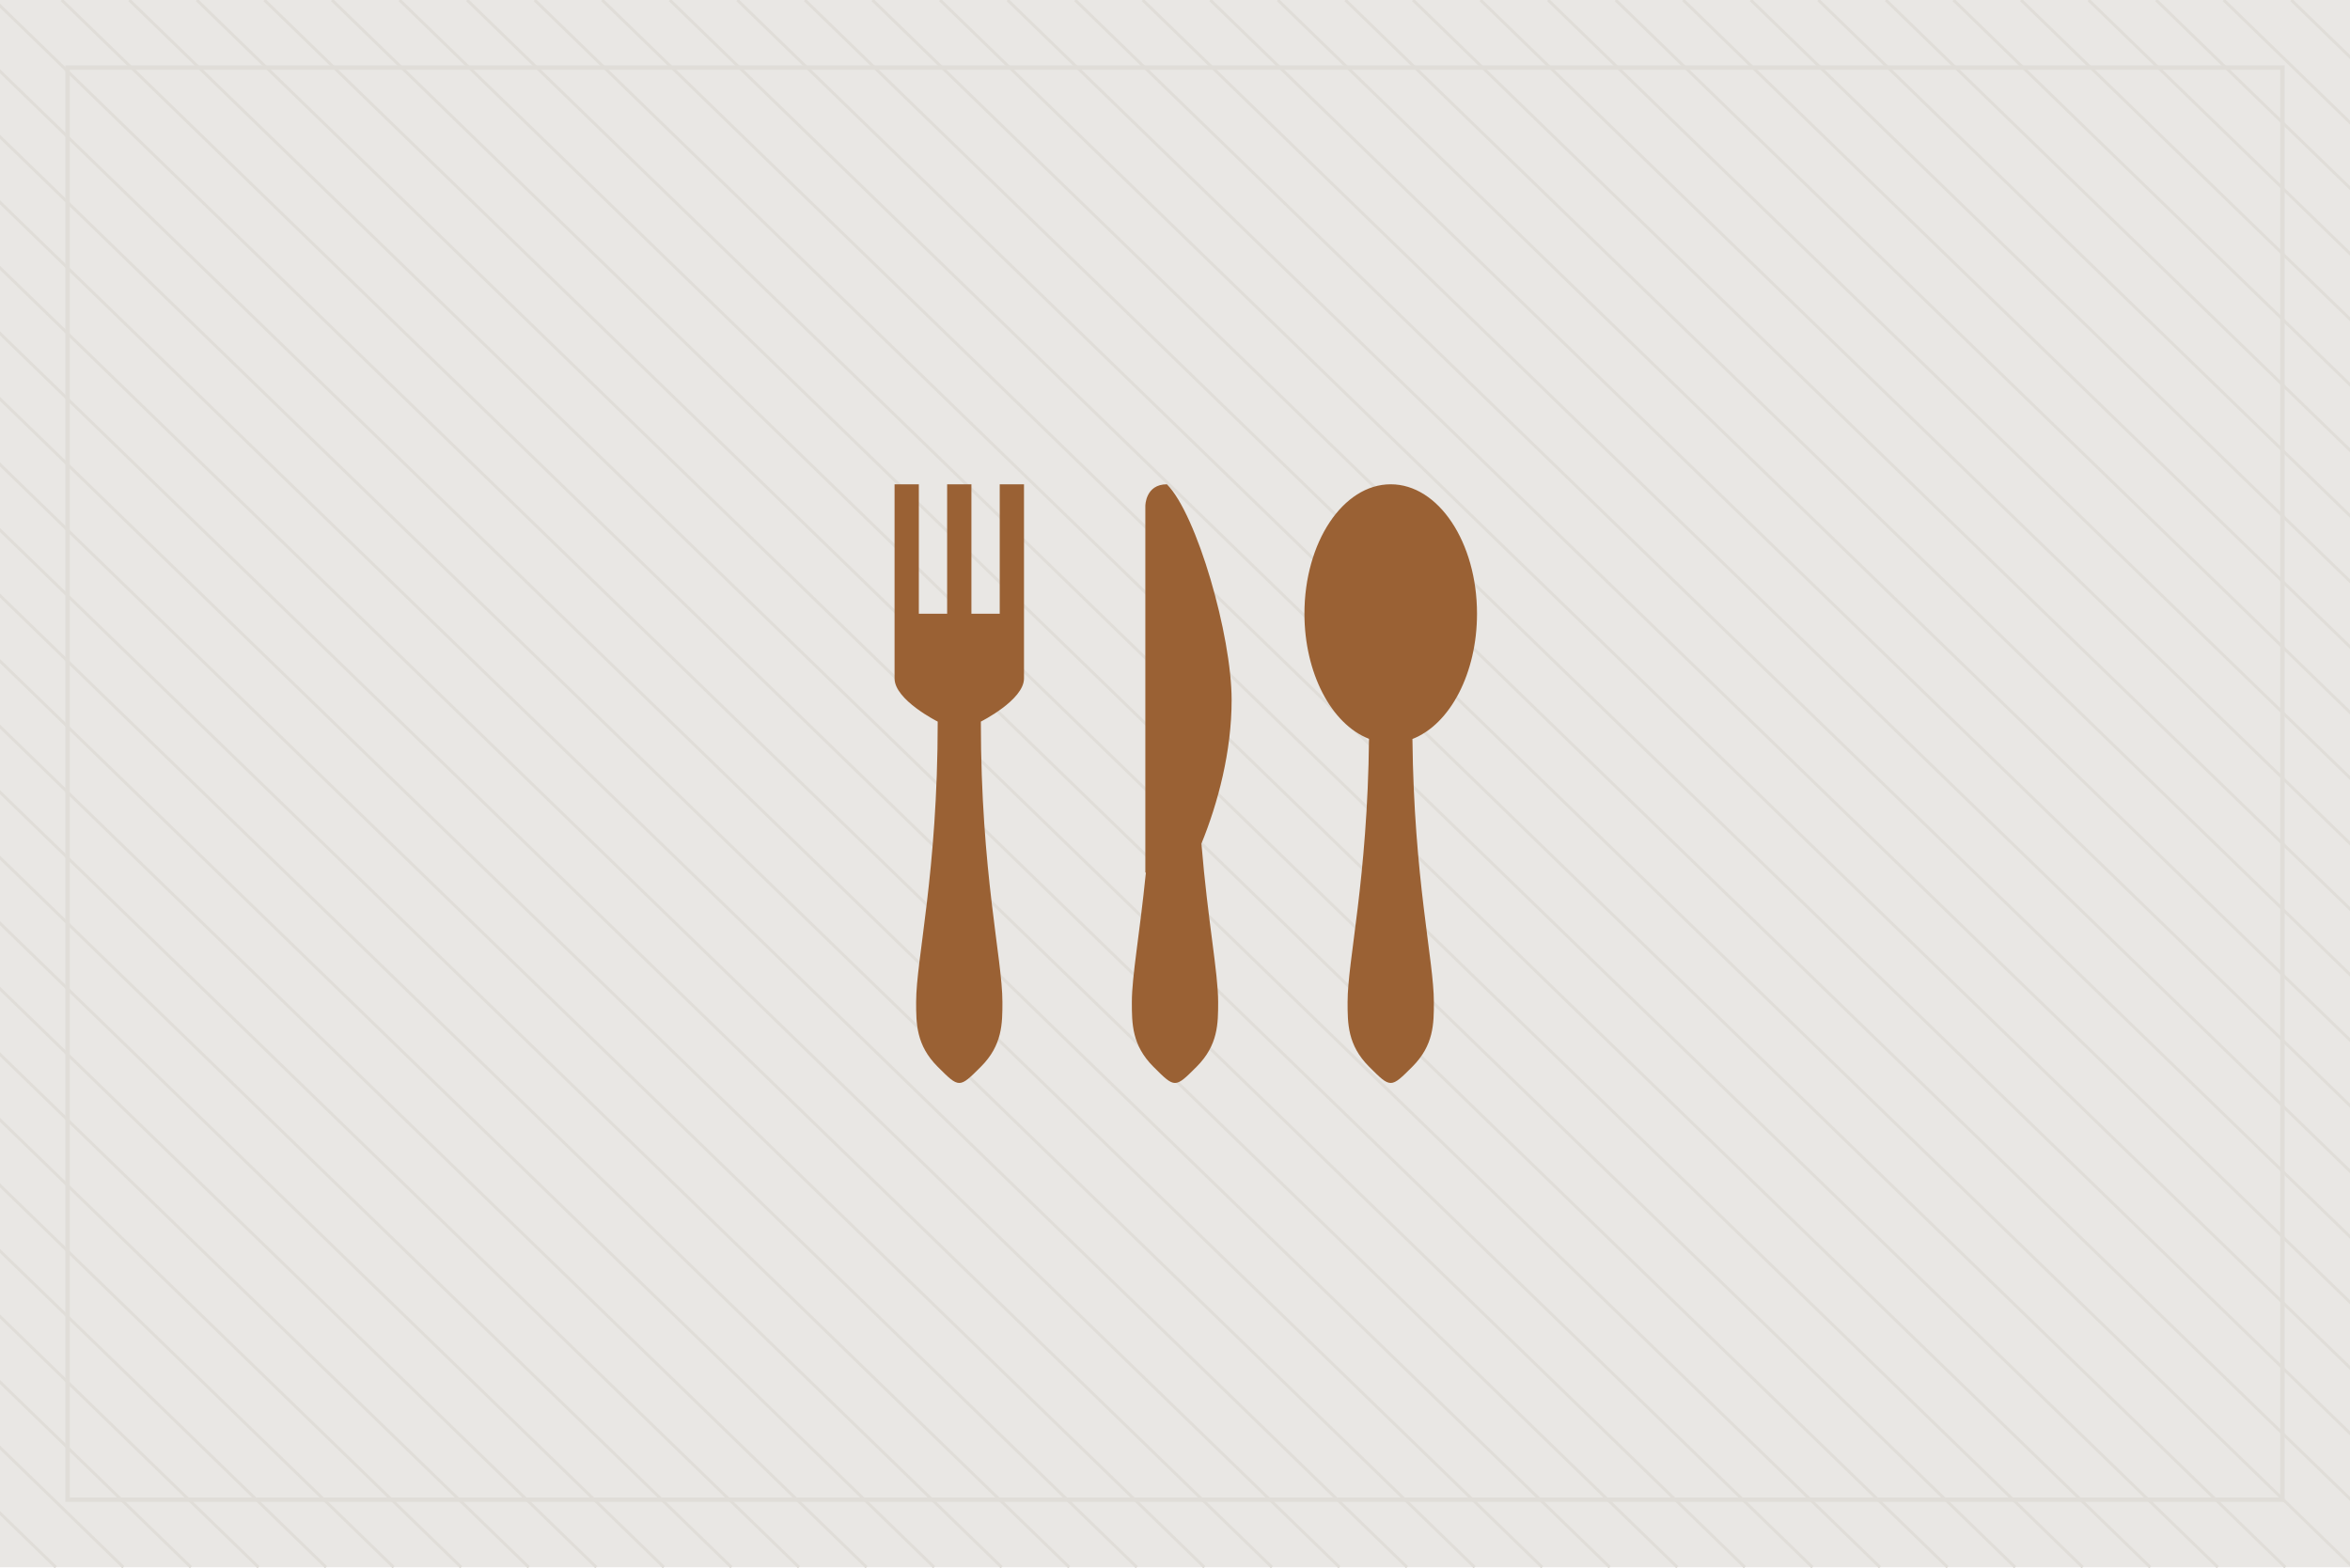
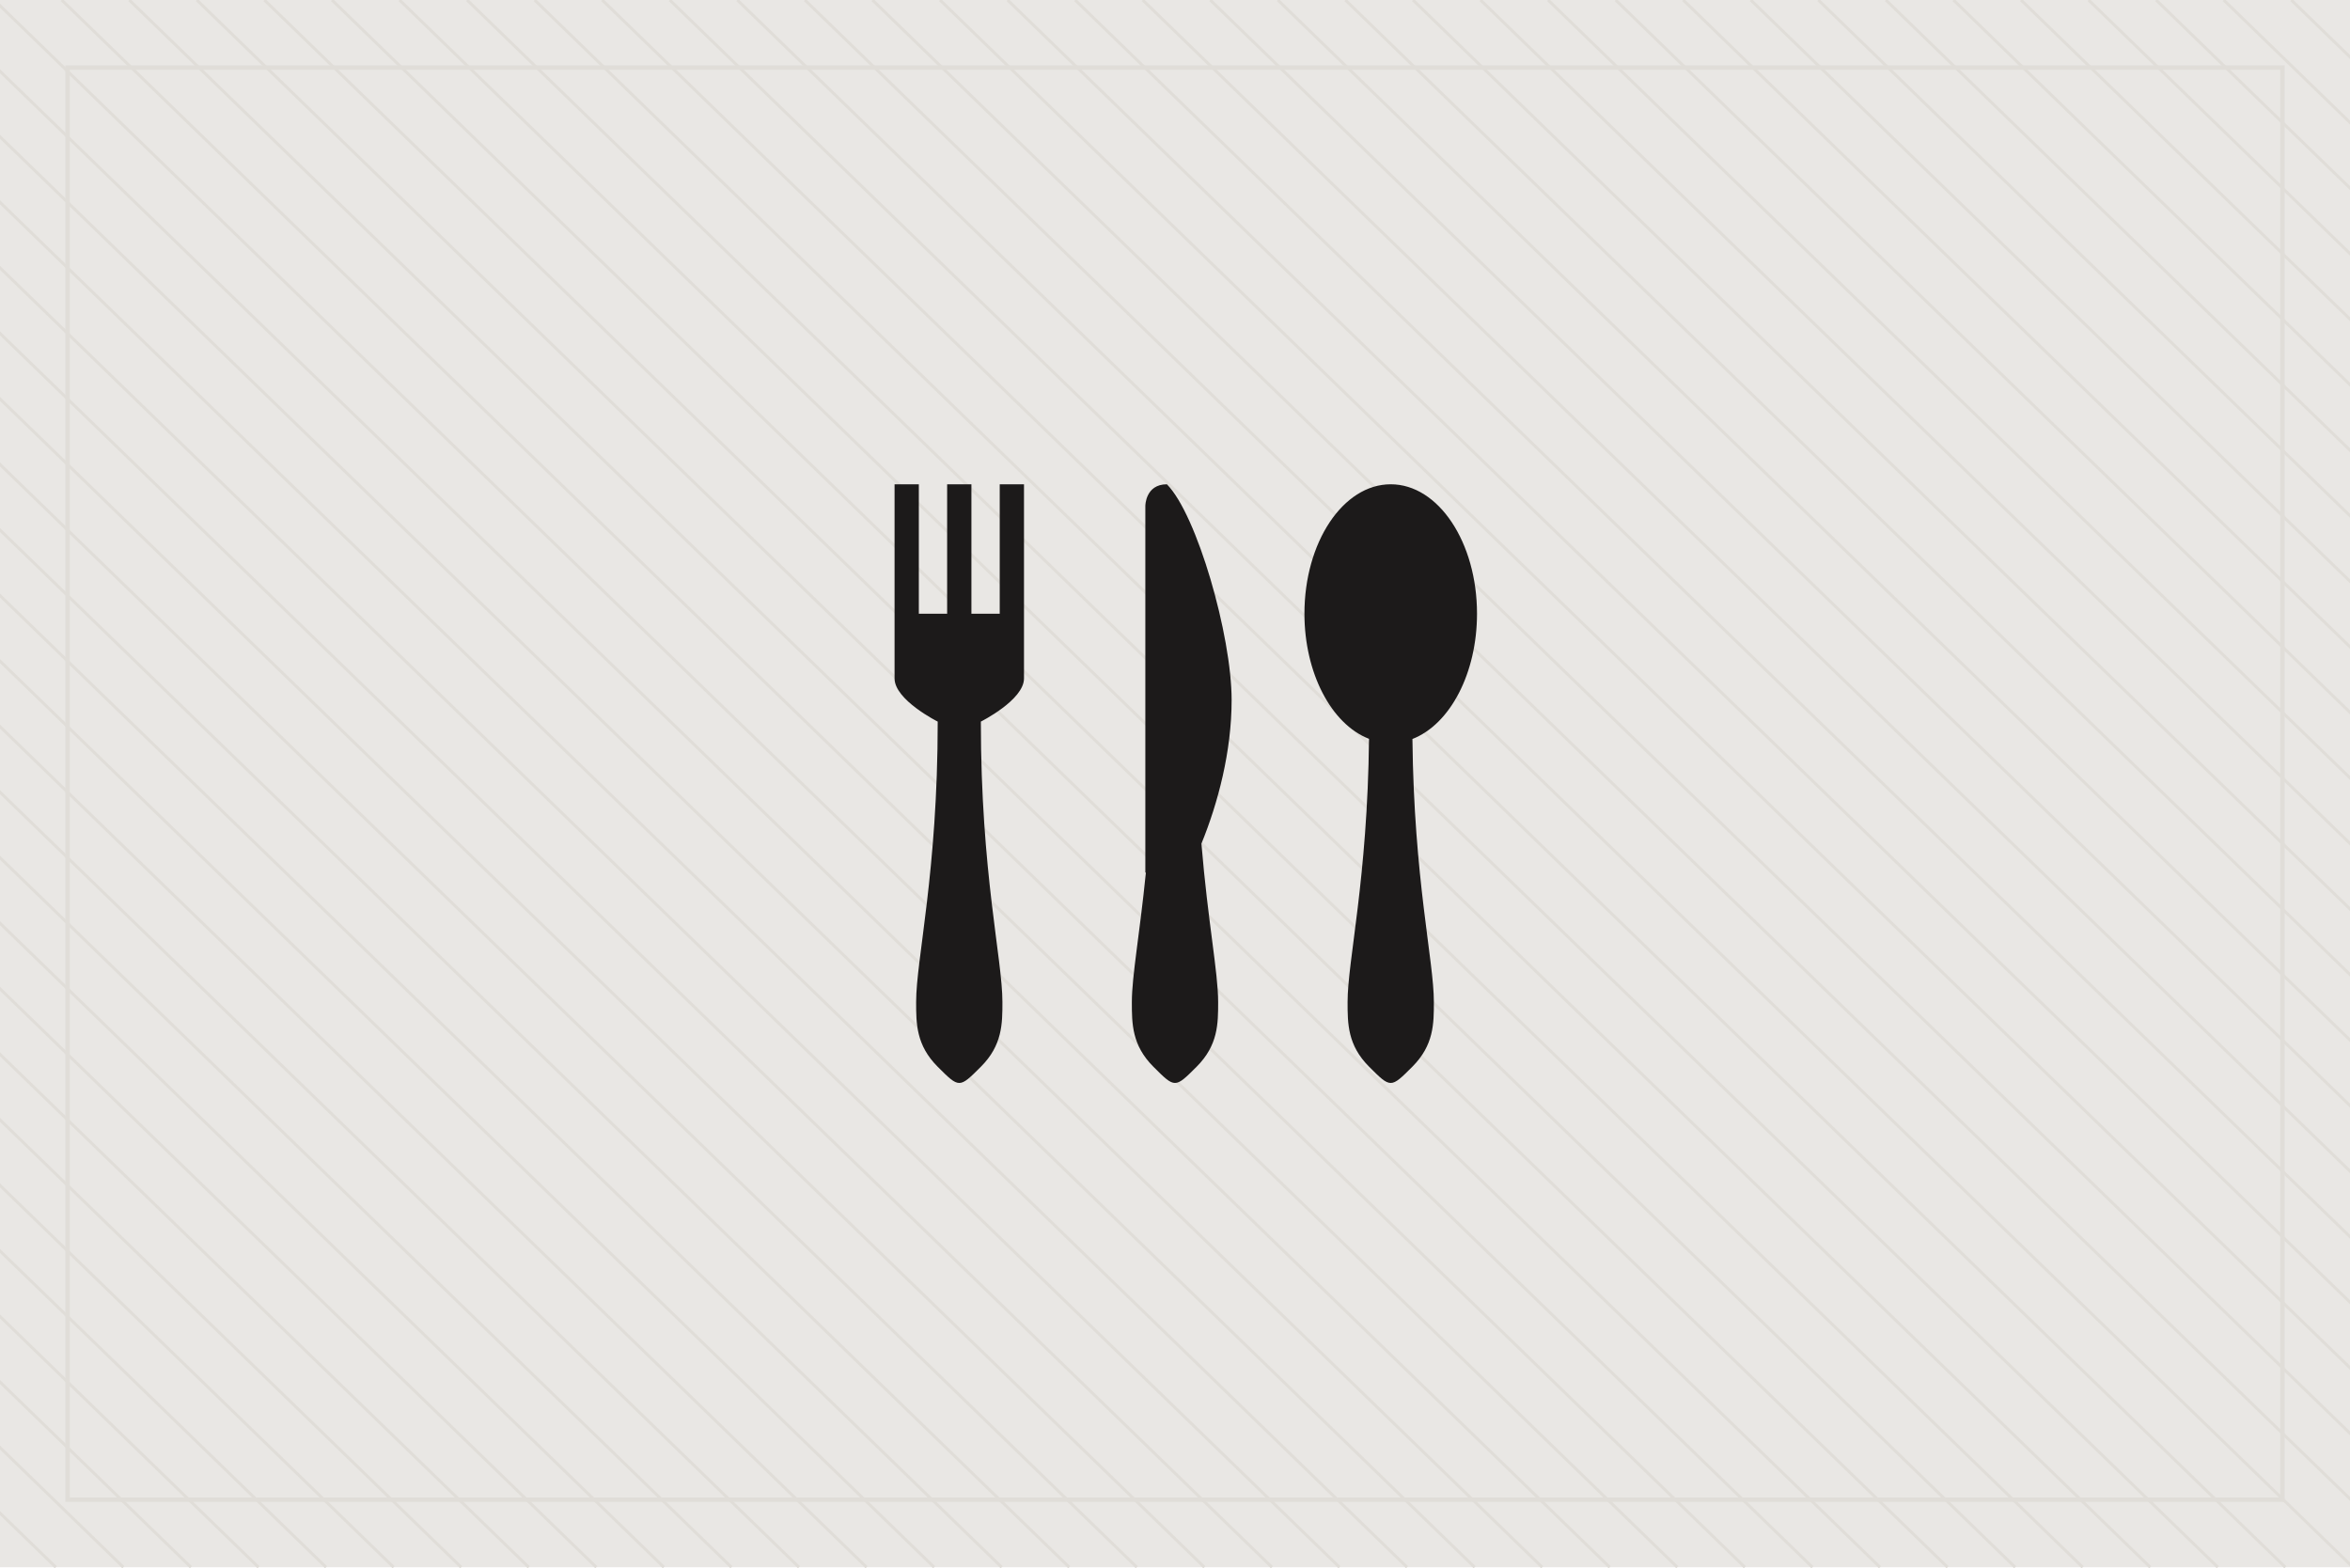
<svg xmlns="http://www.w3.org/2000/svg" width="1600" height="1067" viewBox="0 0 1600 1067">
  <rect width="1600" height="1067" fill="#e9e7e4" />
  <line x1="-1200" y1="0" x2="-100" y2="1067" stroke="#e0ddd8" stroke-width="2" />
  <line x1="-1154" y1="0" x2="-54" y2="1067" stroke="#e0ddd8" stroke-width="2" />
  <line x1="-1108" y1="0" x2="-8" y2="1067" stroke="#e0ddd8" stroke-width="2" />
  <line x1="-1062" y1="0" x2="38" y2="1067" stroke="#e0ddd8" stroke-width="2" />
  <line x1="-1016" y1="0" x2="84" y2="1067" stroke="#e0ddd8" stroke-width="2" />
  <line x1="-970" y1="0" x2="130" y2="1067" stroke="#e0ddd8" stroke-width="2" />
  <line x1="-924" y1="0" x2="176" y2="1067" stroke="#e0ddd8" stroke-width="2" />
  <line x1="-878" y1="0" x2="222" y2="1067" stroke="#e0ddd8" stroke-width="2" />
  <line x1="-832" y1="0" x2="268" y2="1067" stroke="#e0ddd8" stroke-width="2" />
  <line x1="-786" y1="0" x2="314" y2="1067" stroke="#e0ddd8" stroke-width="2" />
  <line x1="-740" y1="0" x2="360" y2="1067" stroke="#e0ddd8" stroke-width="2" />
  <line x1="-694" y1="0" x2="406" y2="1067" stroke="#e0ddd8" stroke-width="2" />
  <line x1="-648" y1="0" x2="452" y2="1067" stroke="#e0ddd8" stroke-width="2" />
  <line x1="-602" y1="0" x2="498" y2="1067" stroke="#e0ddd8" stroke-width="2" />
  <line x1="-556" y1="0" x2="544" y2="1067" stroke="#e0ddd8" stroke-width="2" />
  <line x1="-510" y1="0" x2="590" y2="1067" stroke="#e0ddd8" stroke-width="2" />
  <line x1="-464" y1="0" x2="636" y2="1067" stroke="#e0ddd8" stroke-width="2" />
  <line x1="-418" y1="0" x2="682" y2="1067" stroke="#e0ddd8" stroke-width="2" />
  <line x1="-372" y1="0" x2="728" y2="1067" stroke="#e0ddd8" stroke-width="2" />
  <line x1="-326" y1="0" x2="774" y2="1067" stroke="#e0ddd8" stroke-width="2" />
  <line x1="-280" y1="0" x2="820" y2="1067" stroke="#e0ddd8" stroke-width="2" />
  <line x1="-234" y1="0" x2="866" y2="1067" stroke="#e0ddd8" stroke-width="2" />
  <line x1="-188" y1="0" x2="912" y2="1067" stroke="#e0ddd8" stroke-width="2" />
  <line x1="-142" y1="0" x2="958" y2="1067" stroke="#e0ddd8" stroke-width="2" />
  <line x1="-96" y1="0" x2="1004" y2="1067" stroke="#e0ddd8" stroke-width="2" />
  <line x1="-50" y1="0" x2="1050" y2="1067" stroke="#e0ddd8" stroke-width="2" />
  <line x1="-4" y1="0" x2="1096" y2="1067" stroke="#e0ddd8" stroke-width="2" />
  <line x1="42" y1="0" x2="1142" y2="1067" stroke="#e0ddd8" stroke-width="2" />
  <line x1="88" y1="0" x2="1188" y2="1067" stroke="#e0ddd8" stroke-width="2" />
  <line x1="134" y1="0" x2="1234" y2="1067" stroke="#e0ddd8" stroke-width="2" />
  <line x1="180" y1="0" x2="1280" y2="1067" stroke="#e0ddd8" stroke-width="2" />
  <line x1="226" y1="0" x2="1326" y2="1067" stroke="#e0ddd8" stroke-width="2" />
  <line x1="272" y1="0" x2="1372" y2="1067" stroke="#e0ddd8" stroke-width="2" />
  <line x1="318" y1="0" x2="1418" y2="1067" stroke="#e0ddd8" stroke-width="2" />
  <line x1="364" y1="0" x2="1464" y2="1067" stroke="#e0ddd8" stroke-width="2" />
  <line x1="410" y1="0" x2="1510" y2="1067" stroke="#e0ddd8" stroke-width="2" />
  <line x1="456" y1="0" x2="1556" y2="1067" stroke="#e0ddd8" stroke-width="2" />
  <line x1="502" y1="0" x2="1602" y2="1067" stroke="#e0ddd8" stroke-width="2" />
  <line x1="548" y1="0" x2="1648" y2="1067" stroke="#e0ddd8" stroke-width="2" />
  <line x1="594" y1="0" x2="1694" y2="1067" stroke="#e0ddd8" stroke-width="2" />
  <line x1="640" y1="0" x2="1740" y2="1067" stroke="#e0ddd8" stroke-width="2" />
  <line x1="686" y1="0" x2="1786" y2="1067" stroke="#e0ddd8" stroke-width="2" />
  <line x1="732" y1="0" x2="1832" y2="1067" stroke="#e0ddd8" stroke-width="2" />
  <line x1="778" y1="0" x2="1878" y2="1067" stroke="#e0ddd8" stroke-width="2" />
  <line x1="824" y1="0" x2="1924" y2="1067" stroke="#e0ddd8" stroke-width="2" />
  <line x1="870" y1="0" x2="1970" y2="1067" stroke="#e0ddd8" stroke-width="2" />
  <line x1="916" y1="0" x2="2016" y2="1067" stroke="#e0ddd8" stroke-width="2" />
  <line x1="962" y1="0" x2="2062" y2="1067" stroke="#e0ddd8" stroke-width="2" />
  <line x1="1008" y1="0" x2="2108" y2="1067" stroke="#e0ddd8" stroke-width="2" />
  <line x1="1054" y1="0" x2="2154" y2="1067" stroke="#e0ddd8" stroke-width="2" />
  <line x1="1100" y1="0" x2="2200" y2="1067" stroke="#e0ddd8" stroke-width="2" />
  <line x1="1146" y1="0" x2="2246" y2="1067" stroke="#e0ddd8" stroke-width="2" />
  <line x1="1192" y1="0" x2="2292" y2="1067" stroke="#e0ddd8" stroke-width="2" />
  <line x1="1238" y1="0" x2="2338" y2="1067" stroke="#e0ddd8" stroke-width="2" />
  <line x1="1284" y1="0" x2="2384" y2="1067" stroke="#e0ddd8" stroke-width="2" />
  <line x1="1330" y1="0" x2="2430" y2="1067" stroke="#e0ddd8" stroke-width="2" />
  <line x1="1376" y1="0" x2="2476" y2="1067" stroke="#e0ddd8" stroke-width="2" />
  <line x1="1422" y1="0" x2="2522" y2="1067" stroke="#e0ddd8" stroke-width="2" />
  <line x1="1468" y1="0" x2="2568" y2="1067" stroke="#e0ddd8" stroke-width="2" />
  <line x1="1514" y1="0" x2="2614" y2="1067" stroke="#e0ddd8" stroke-width="2" />
  <line x1="1560" y1="0" x2="2660" y2="1067" stroke="#e0ddd8" stroke-width="2" />
  <line x1="1606" y1="0" x2="2706" y2="1067" stroke="#e0ddd8" stroke-width="2" />
  <line x1="1652" y1="0" x2="2752" y2="1067" stroke="#e0ddd8" stroke-width="2" />
  <line x1="1698" y1="0" x2="2798" y2="1067" stroke="#e0ddd8" stroke-width="2" />
  <line x1="1744" y1="0" x2="2844" y2="1067" stroke="#e0ddd8" stroke-width="2" />
  <line x1="1790" y1="0" x2="2890" y2="1067" stroke="#e0ddd8" stroke-width="2" />
  <rect x="46" y="46" width="1508" height="975" fill="none" stroke="#e0ddd8" stroke-width="3" />
  <g transform="translate(565.0,298.5) scale(0.91797)">
-     <path fill="#9a6134" d="M48 34v144c0 16 32 32 32 32 0 112-16 176-16 208 0 16 0 32 16 48s16 16 32 0 16-32 16-48c0-32-16-96-16-208 0 0 32-16 32-32V34h-18v96h-21V34H87v96H66V34H48zm202 0c-16 0-16 16-16 16v272h.4c-4.6 45.8-10.4 76.8-10.4 96 0 16 0 32 16 48s16 16 32 0 16-32 16-48c0-22.1-7.6-59.5-12.4-117.5C287.9 270.4 298 232.2 298 194c0-48-25.8-137.6-48-160zm166 0a64 96 0 0 0-64 96 64 96 0 0 0 47.9 92.8C398.8 326.9 384 387.2 384 418c0 16 0 32 16 48s16 16 32 0 16-32 16-48c0-30.8-14.8-91.1-15.9-195.1A64 96 0 0 0 480 130a64 96 0 0 0-64-96z" />
+     <path fill="#1c1a1a" d="M48 34v144c0 16 32 32 32 32 0 112-16 176-16 208 0 16 0 32 16 48s16 16 32 0 16-32 16-48c0-32-16-96-16-208 0 0 32-16 32-32V34h-18v96h-21V34H87v96H66V34H48zm202 0c-16 0-16 16-16 16v272h.4c-4.6 45.8-10.4 76.8-10.4 96 0 16 0 32 16 48s16 16 32 0 16-32 16-48c0-22.1-7.6-59.5-12.4-117.5C287.9 270.4 298 232.2 298 194c0-48-25.8-137.6-48-160zm166 0a64 96 0 0 0-64 96 64 96 0 0 0 47.9 92.8C398.8 326.9 384 387.2 384 418c0 16 0 32 16 48s16 16 32 0 16-32 16-48c0-30.8-14.8-91.1-15.9-195.1A64 96 0 0 0 480 130a64 96 0 0 0-64-96z" />
  </g>
</svg>
